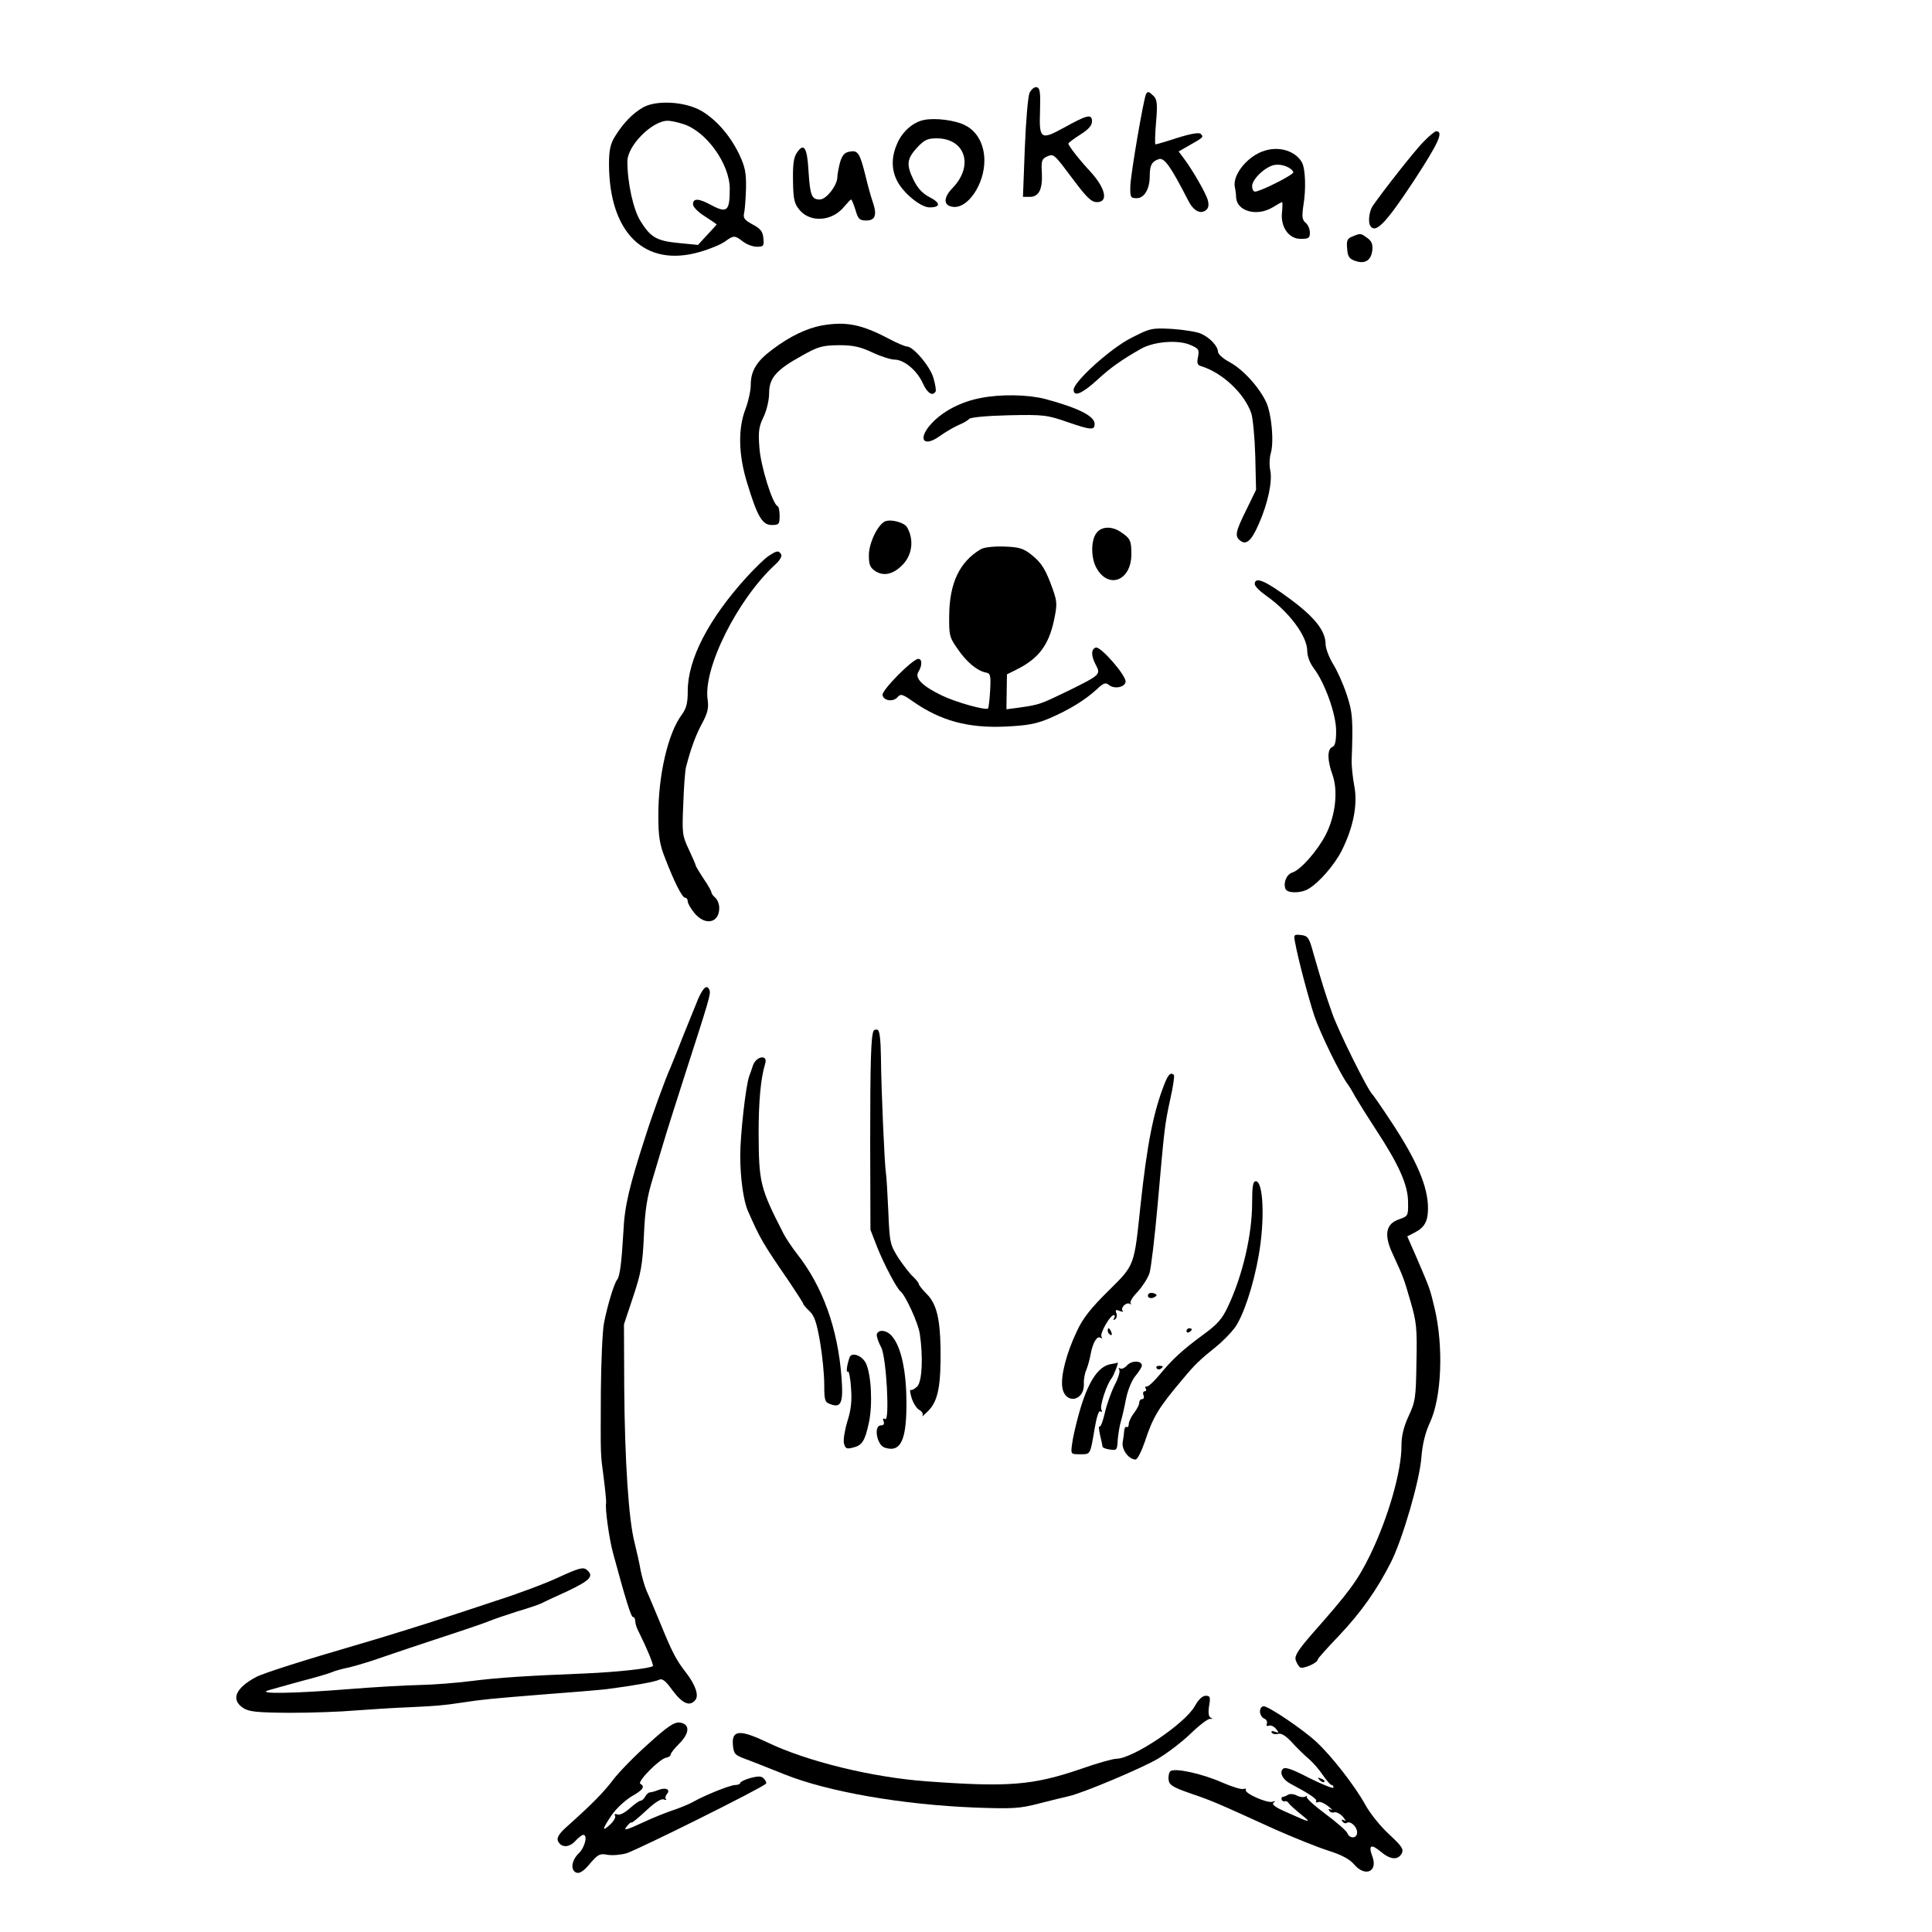
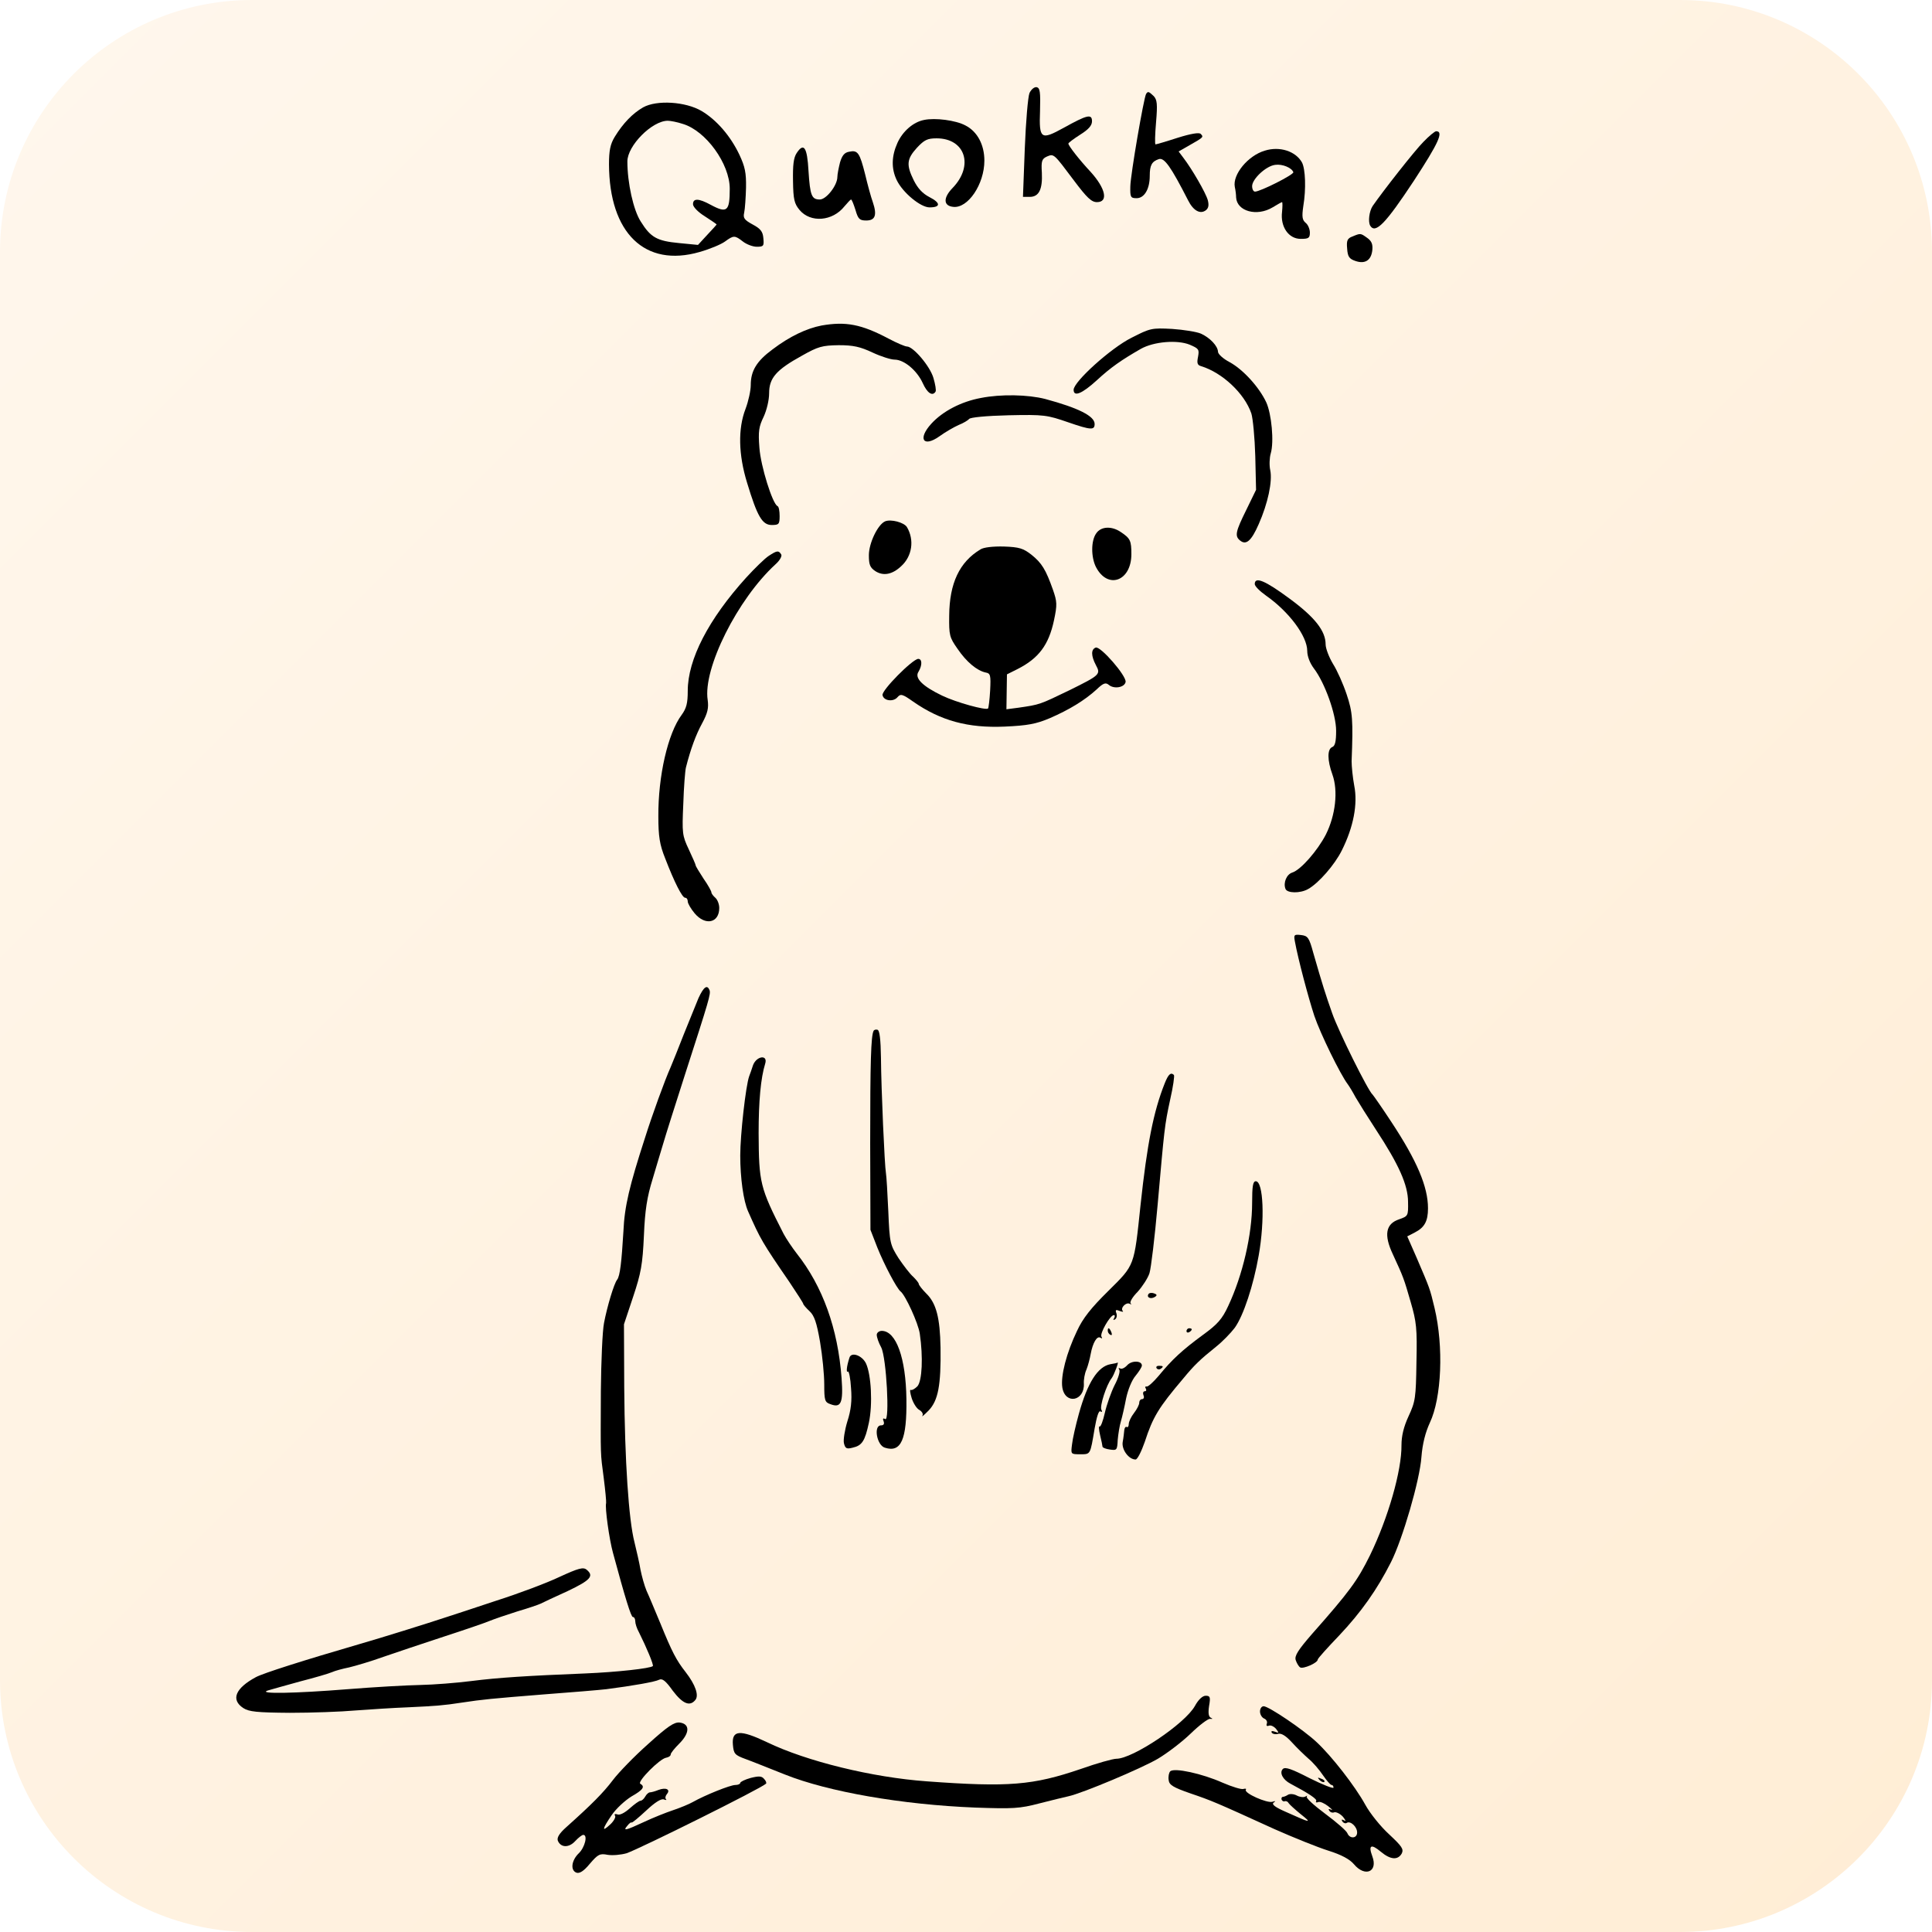
<svg xmlns="http://www.w3.org/2000/svg" version="1.0" width="736pt" height="736pt" viewBox="0 0 736 736" preserveAspectRatio="xMidYMid meet">
+   <defs>
+     <linearGradient id="quokka-bg" x1="0" y1="0" x2="1" y2="1">
+       <stop offset="0" stop-color="#fff7ed" />
+       <stop offset="1" stop-color="#ffedd5" />
+     </linearGradient>
+   </defs>
+   <rect x="0" y="0" width="736" height="736" rx="96" fill="url(#quokka-bg)" />
  <g transform="translate(0,736) scale(0.1,-0.1)" fill="#000000" stroke="none">
    <path d="M3922 7006 c-6 -14 -14 -109 -18 -211 l-7 -185 26 0 c35 0 49 29 46 92 -3 45 0 53 20 62 26 11 26 10 101 -90 51 -68 68 -84 89 -84 44 0 33 52 -24 115 -44 47 -85 100 -85 108 0 3 20 18 45 34 32 20 45 35 45 51 0 29 -18 25 -108 -25 -87 -48 -94 -43 -90 64 2 73 0 88 -13 91 -9 1 -20 -8 -27 -22z" />
    <path d="M4366 7002 c-9 -16 -59 -306 -60 -352 -1 -41 1 -45 24 -45 29 0 50 34 50 85 0 41 8 55 35 64 21 6 46 -30 111 -157 20 -40 47 -55 69 -37 9 8 11 19 6 38 -8 28 -60 118 -93 161 l-18 24 42 24 c53 30 54 31 42 43 -6 6 -37 1 -88 -15 -43 -14 -81 -25 -84 -25 -3 0 -2 38 2 84 6 70 4 86 -9 100 -19 18 -22 19 -29 8z" />
    <path d="M2450 6951 c-40 -23 -76 -60 -108 -112 -17 -28 -22 -52 -22 -105 1 -262 137 -394 345 -334 39 11 82 29 97 40 33 24 37 24 68 0 14 -11 38 -20 53 -20 26 0 28 3 25 33 -2 25 -11 36 -41 52 -31 17 -37 24 -32 45 3 14 6 57 7 95 1 57 -4 80 -25 125 -34 72 -87 133 -144 167 -61 36 -171 43 -223 14z m151 -63 c88 -26 179 -152 179 -247 0 -86 -10 -95 -73 -61 -46 25 -67 25 -67 2 0 -10 19 -30 45 -46 25 -16 45 -30 45 -31 0 -1 -16 -19 -36 -40 l-35 -38 -72 7 c-84 8 -108 21 -146 82 -28 43 -51 147 -51 229 0 60 94 155 154 155 10 0 36 -5 57 -12z" />
    <path d="M3520 6903 c-41 -8 -81 -43 -101 -87 -23 -51 -24 -98 -3 -142 23 -48 91 -104 125 -104 43 0 43 17 0 39 -27 14 -45 34 -60 64 -29 59 -27 81 12 124 28 30 40 36 75 36 109 0 143 -104 61 -189 -36 -37 -36 -68 2 -72 56 -7 119 86 119 176 0 61 -27 111 -72 134 -37 20 -116 30 -158 21z" />
    <path d="M5422 6819 c-32 -32 -153 -186 -193 -244 -13 -20 -18 -60 -9 -75 20 -32 59 9 166 171 94 144 115 189 85 189 -5 0 -27 -18 -49 -41z" />
    <path d="M3035 6777 c-12 -18 -15 -46 -14 -107 1 -70 5 -86 25 -110 42 -50 126 -43 171 14 12 14 23 26 25 26 3 0 10 -18 17 -40 10 -35 16 -40 41 -40 34 0 42 20 25 70 -7 19 -20 67 -29 105 -21 83 -28 94 -61 87 -18 -3 -27 -14 -35 -41 -5 -20 -10 -45 -10 -55 0 -32 -42 -86 -67 -86 -31 0 -37 15 -43 109 -5 91 -18 109 -45 68z" />
    <path d="M4818 6786 c-64 -19 -123 -91 -114 -138 3 -13 5 -31 5 -40 3 -53 79 -74 139 -38 18 11 34 20 36 20 2 0 2 -17 0 -37 -7 -57 25 -103 71 -103 30 0 35 3 35 24 0 13 -7 30 -16 37 -13 11 -15 23 -9 64 11 65 8 141 -5 166 -24 43 -85 63 -142 45z m109 -82 c3 -9 -126 -74 -146 -74 -6 0 -11 9 -11 21 0 27 53 77 88 81 27 4 63 -11 69 -28z" />
    <path d="M5152 6459 c-19 -7 -23 -15 -20 -46 2 -31 8 -39 31 -47 37 -13 61 2 65 42 2 22 -3 34 -20 46 -25 18 -25 18 -56 5z" />
    <path d="M3130 6120 c-57 -11 -121 -41 -187 -91 -61 -45 -83 -82 -83 -136 0 -21 -9 -62 -20 -91 -29 -75 -27 -174 6 -281 39 -129 58 -161 94 -161 27 0 30 3 30 34 0 19 -3 36 -8 38 -19 8 -64 152 -69 222 -5 63 -2 81 16 118 12 26 21 64 21 90 0 58 27 89 125 143 62 35 77 39 140 40 56 0 82 -6 129 -28 32 -15 70 -27 84 -27 36 0 85 -41 107 -89 17 -38 37 -52 49 -33 3 5 -1 28 -8 52 -13 45 -77 120 -101 120 -7 0 -38 13 -70 30 -104 55 -163 66 -255 50z" />
    <path d="M4310 6073 c-78 -39 -220 -167 -220 -198 0 -28 32 -15 88 36 54 50 95 78 168 120 50 28 139 35 186 16 35 -15 37 -18 32 -46 -5 -24 -3 -32 12 -36 81 -25 165 -104 191 -180 6 -19 13 -92 15 -163 l3 -128 -37 -76 c-41 -83 -45 -100 -24 -117 23 -19 43 -2 71 62 35 79 53 163 44 206 -4 18 -3 47 2 64 13 44 3 150 -17 194 -27 58 -88 125 -139 153 -25 13 -45 31 -45 40 -1 22 -30 53 -65 69 -16 7 -66 15 -110 18 -77 4 -83 3 -155 -34z" />
    <path d="M3737 5844 c-76 -14 -146 -51 -189 -98 -53 -58 -31 -92 31 -48 22 16 55 35 73 43 18 7 36 18 40 23 4 6 65 12 150 14 136 3 147 1 228 -27 87 -30 100 -30 100 -6 0 30 -62 61 -188 95 -66 17 -169 19 -245 4z" />
    <path d="M3372 5374 c-28 -12 -62 -83 -62 -129 0 -36 4 -47 25 -61 30 -19 64 -13 98 19 42 38 51 100 22 149 -11 18 -61 31 -83 22z" />
    <path d="M4176 5328 c-20 -28 -20 -90 -1 -128 45 -87 135 -54 135 49 0 51 -4 60 -40 84 -35 24 -76 22 -94 -5z" />
    <path d="M3735 5267 c-80 -48 -118 -129 -119 -252 -1 -75 1 -83 32 -127 34 -50 74 -83 107 -90 18 -3 20 -10 17 -68 -2 -36 -6 -67 -8 -69 -8 -8 -121 23 -175 49 -75 36 -106 67 -90 91 15 25 14 49 -1 49 -22 -1 -140 -120 -136 -138 4 -22 41 -27 57 -8 12 14 19 12 60 -17 105 -73 209 -101 348 -95 88 4 120 10 172 32 74 32 133 68 178 109 26 25 35 28 47 18 20 -17 60 -10 64 11 4 23 -96 138 -114 131 -18 -7 -18 -31 1 -67 19 -35 15 -38 -100 -95 -116 -56 -113 -55 -195 -67 l-46 -6 1 66 1 67 40 20 c81 41 119 92 139 185 13 61 12 72 -4 118 -27 76 -42 101 -82 133 -31 24 -46 29 -105 31 -41 1 -77 -3 -89 -11z" />
    <path d="M2928 5242 c-14 -9 -53 -47 -85 -82 -144 -159 -223 -312 -223 -432 0 -47 -5 -66 -23 -91 -53 -71 -90 -234 -89 -387 0 -76 5 -108 26 -160 35 -91 65 -150 76 -150 6 0 10 -6 10 -14 0 -8 12 -28 26 -45 41 -49 94 -37 94 20 0 15 -7 32 -15 39 -8 7 -15 16 -15 21 0 4 -13 28 -30 52 -16 25 -30 47 -30 51 0 3 -12 30 -26 60 -25 53 -26 62 -21 173 2 65 7 127 10 139 18 71 38 125 62 169 21 39 25 58 21 88 -19 120 114 385 258 517 17 15 26 32 22 38 -10 16 -16 15 -48 -6z" />
    <path d="M4780 5135 c0 -8 19 -27 43 -44 87 -61 157 -154 157 -211 0 -20 10 -46 25 -66 42 -55 85 -175 85 -238 0 -41 -4 -58 -15 -62 -19 -8 -19 -50 1 -105 22 -62 12 -154 -25 -228 -32 -62 -96 -135 -128 -145 -22 -7 -35 -39 -26 -62 6 -17 56 -18 86 -1 40 22 102 93 129 148 44 88 61 176 47 246 -6 32 -10 74 -10 93 6 157 4 187 -19 255 -13 39 -36 91 -52 116 -15 25 -28 59 -28 74 0 51 -40 103 -138 175 -92 68 -132 85 -132 55z" />
    <path d="M4933 3773 c12 -66 51 -213 74 -283 23 -68 99 -223 127 -260 6 -8 20 -31 30 -50 11 -19 46 -75 78 -124 86 -131 122 -210 122 -275 1 -53 0 -54 -34 -66 -51 -17 -59 -59 -24 -133 41 -89 42 -92 68 -182 22 -75 25 -101 22 -230 -2 -135 -4 -149 -30 -205 -19 -41 -27 -76 -27 -110 1 -98 -51 -278 -120 -420 -48 -97 -77 -137 -222 -301 -52 -60 -66 -82 -61 -98 4 -12 11 -24 17 -28 11 -7 67 17 67 30 0 4 37 45 82 92 83 88 144 174 197 279 44 87 110 313 116 401 4 50 15 93 32 130 45 95 53 290 18 437 -18 75 -17 72 -68 191 l-36 82 29 15 c37 19 50 43 50 92 0 82 -42 181 -139 328 -36 55 -69 102 -72 105 -16 12 -130 241 -154 310 -26 74 -36 105 -72 230 -16 59 -21 65 -47 68 -26 3 -28 1 -23 -25z" />
    <path d="M2661 3558 c-10 -24 -35 -86 -56 -138 -20 -52 -43 -108 -50 -125 -22 -49 -71 -184 -98 -270 -59 -182 -78 -261 -82 -355 -7 -117 -13 -171 -24 -185 -12 -15 -38 -102 -50 -165 -6 -30 -11 -147 -12 -260 -1 -259 -2 -231 11 -331 6 -47 10 -90 9 -95 -5 -17 12 -138 26 -189 47 -174 69 -245 76 -245 5 0 9 -7 9 -16 0 -9 6 -28 14 -42 29 -58 57 -125 53 -129 -10 -9 -137 -23 -257 -28 -223 -9 -333 -16 -435 -29 -55 -7 -143 -14 -195 -15 -52 -1 -176 -8 -275 -16 -200 -16 -346 -19 -305 -5 14 4 70 20 125 35 55 14 109 30 120 35 11 5 40 13 65 18 25 6 83 23 130 40 47 16 150 51 230 77 80 26 159 53 175 60 17 7 64 23 105 36 41 12 82 26 90 30 8 4 54 26 103 48 86 41 101 57 72 81 -13 11 -31 6 -103 -27 -48 -23 -157 -64 -242 -91 -85 -28 -168 -56 -185 -61 -75 -25 -258 -82 -335 -104 -213 -62 -367 -111 -395 -126 -78 -42 -97 -86 -48 -118 22 -14 51 -17 177 -18 83 0 196 4 251 9 55 4 145 10 200 12 106 5 134 7 205 18 79 12 111 15 310 31 107 8 215 17 240 20 101 13 186 28 201 36 12 6 25 -4 52 -42 38 -50 65 -61 86 -35 14 17 1 57 -37 106 -36 46 -52 77 -96 185 -21 50 -44 106 -53 125 -8 19 -18 55 -23 80 -4 25 -15 72 -23 105 -22 85 -37 310 -39 590 l-1 240 35 105 c30 90 36 123 41 233 4 97 12 147 33 215 14 48 33 110 41 137 8 28 45 145 82 260 93 288 99 308 94 323 -9 22 -22 13 -42 -30z" />
    <path d="M3328 3433 c-10 -19 -13 -117 -13 -428 l1 -330 26 -67 c26 -65 75 -158 89 -168 18 -14 67 -120 73 -161 13 -89 9 -179 -9 -200 -10 -10 -21 -16 -25 -14 -5 3 -3 -11 3 -31 6 -19 19 -40 29 -45 10 -6 16 -15 12 -22 -4 -7 7 3 24 20 36 38 47 96 45 239 -2 113 -16 169 -54 206 -16 16 -29 33 -29 37 0 4 -10 16 -21 27 -12 10 -37 43 -56 71 -32 51 -34 57 -39 179 -3 69 -7 134 -9 145 -5 27 -18 317 -19 441 -1 67 -5 103 -13 105 -6 2 -13 0 -15 -4z" />
    <path d="M2869 3303 c-5 -16 -12 -35 -15 -43 -13 -36 -34 -223 -34 -302 0 -85 12 -173 30 -213 47 -106 53 -117 158 -270 28 -42 52 -79 52 -82 0 -3 11 -16 24 -28 18 -17 27 -42 40 -117 9 -53 16 -125 16 -162 0 -60 2 -68 23 -75 41 -16 50 4 43 99 -14 189 -72 350 -171 475 -17 22 -40 56 -50 75 -90 176 -94 194 -95 383 0 122 8 210 25 265 11 35 -32 30 -46 -5z" />
    <path d="M4437 3233 c-43 -108 -67 -231 -92 -463 -25 -236 -21 -227 -123 -328 -65 -64 -97 -104 -119 -152 -40 -83 -63 -172 -56 -216 11 -66 85 -52 82 15 -1 14 3 39 10 54 6 15 13 42 16 59 8 43 24 70 37 62 7 -4 8 -3 4 4 -7 12 33 82 47 82 5 0 5 -5 1 -12 -4 -7 -3 -8 4 -4 6 4 8 14 5 23 -5 13 -2 15 12 9 11 -4 16 -4 12 0 -10 11 13 35 27 27 6 -3 8 -2 3 2 -4 5 8 25 27 44 18 20 39 52 45 71 6 19 20 136 31 260 26 293 26 300 48 402 11 48 17 90 14 93 -12 11 -21 3 -35 -32z" />
    <path d="M4770 2777 c0 -120 -36 -275 -91 -392 -23 -50 -41 -70 -96 -110 -79 -58 -117 -93 -168 -155 -21 -25 -42 -44 -47 -42 -5 1 -7 -2 -3 -8 3 -5 2 -10 -4 -10 -6 0 -8 -7 -5 -15 4 -8 1 -15 -5 -15 -6 0 -11 -6 -11 -14 0 -7 -9 -25 -20 -39 -11 -14 -20 -33 -20 -42 0 -9 -4 -14 -8 -11 -4 2 -8 -3 -9 -12 -1 -9 -3 -30 -6 -45 -5 -29 23 -67 49 -67 7 0 22 30 35 67 31 95 52 130 147 242 42 51 64 72 125 121 24 19 56 52 71 72 33 46 71 161 91 275 24 135 18 283 -11 283 -11 0 -14 -19 -14 -83z" />
    <path d="M4375 2430 c-8 -13 9 -20 24 -11 10 6 9 10 -3 14 -8 3 -18 2 -21 -3z" />
    <path d="M4220 2291 c0 -6 4 -13 10 -16 6 -3 7 1 4 9 -7 18 -14 21 -14 7z" />
    <path d="M4520 2289 c0 -5 5 -7 10 -4 6 3 10 8 10 11 0 2 -4 4 -10 4 -5 0 -10 -5 -10 -11z" />
    <path d="M3340 2275 c0 -9 7 -30 17 -48 20 -39 33 -285 15 -273 -8 5 -10 1 -6 -8 4 -11 0 -16 -10 -16 -29 0 -16 -76 15 -85 62 -20 84 31 82 185 -2 156 -39 260 -94 260 -10 0 -19 -7 -19 -15z" />
    <path d="M3236 2188 c-11 -34 -13 -58 -6 -53 4 3 10 -26 12 -63 4 -48 0 -84 -14 -127 -10 -33 -16 -71 -13 -83 5 -20 10 -23 33 -17 36 8 47 25 62 95 15 70 9 183 -11 226 -15 31 -56 45 -63 22z" />
    <path d="M4294 2159 c-9 -10 -21 -16 -27 -12 -6 3 -7 1 -3 -5 4 -6 -4 -33 -18 -59 -13 -26 -30 -74 -37 -105 -7 -31 -16 -55 -20 -52 -4 2 -3 -13 2 -34 5 -20 9 -40 9 -43 0 -4 13 -9 28 -11 27 -4 28 -2 30 37 2 22 7 54 12 70 5 17 14 56 20 88 7 33 22 70 36 86 13 16 24 33 24 39 0 19 -39 20 -56 1z" />
    <path d="M4230 2163 c-48 -9 -87 -70 -120 -189 -12 -43 -24 -96 -26 -116 -5 -38 -5 -38 31 -38 40 0 38 -3 55 98 8 46 16 70 22 65 7 -3 8 -1 4 6 -8 12 19 96 39 121 9 12 29 65 22 59 -1 -1 -13 -4 -27 -6z" />
    <path d="M4406 2148 c3 -5 10 -6 15 -3 13 9 11 12 -6 12 -8 0 -12 -4 -9 -9z" />
    <path d="M4552 861 c-38 -68 -237 -201 -299 -201 -13 0 -74 -17 -136 -39 -182 -62 -274 -70 -587 -47 -207 15 -457 76 -608 149 -103 49 -135 47 -130 -10 3 -34 7 -39 48 -54 25 -9 92 -36 150 -59 165 -66 447 -115 725 -126 144 -5 169 -4 245 16 47 12 96 24 110 27 52 11 278 106 341 143 37 22 93 65 125 96 33 32 66 57 74 56 10 -1 11 0 3 4 -9 4 -11 18 -7 45 6 34 4 39 -13 39 -12 0 -28 -15 -41 -39z" />
    <path d="M4800 840 c0 -11 7 -23 16 -27 8 -3 13 -12 10 -19 -3 -8 0 -11 8 -8 7 3 19 -3 27 -12 12 -16 12 -17 -4 -11 -11 4 -16 3 -12 -4 4 -5 15 -7 24 -4 12 3 29 -7 52 -32 19 -21 48 -49 64 -63 17 -14 41 -42 55 -63 14 -20 28 -37 33 -37 4 0 7 -4 7 -10 0 -5 -41 11 -91 36 -68 35 -93 44 -102 35 -14 -14 0 -41 29 -56 68 -36 103 -59 98 -66 -3 -5 1 -7 8 -4 7 3 24 -5 38 -16 14 -11 19 -17 11 -13 -9 4 -12 3 -7 -4 4 -6 12 -9 19 -6 7 2 22 -5 33 -17 10 -13 13 -19 5 -14 -10 5 -12 4 -7 -4 4 -6 12 -9 17 -5 14 8 39 -15 39 -37 0 -23 -28 -25 -37 -3 -3 9 -41 42 -84 74 -43 32 -75 61 -71 66 4 4 1 4 -5 0 -7 -4 -22 -2 -33 4 -11 6 -26 7 -33 3 -6 -4 -15 -8 -19 -8 -5 0 -7 -4 -6 -10 2 -5 7 -9 12 -7 5 2 12 -1 15 -7 3 -5 24 -24 46 -42 44 -35 40 -35 -53 7 -44 19 -59 30 -50 37 9 6 8 7 -5 3 -20 -6 -109 33 -101 46 3 4 -1 5 -9 3 -7 -3 -43 8 -80 24 -76 34 -184 58 -199 43 -5 -5 -8 -20 -6 -33 2 -19 17 -28 83 -51 82 -28 94 -33 320 -136 72 -32 164 -69 205 -82 51 -16 82 -33 98 -52 42 -50 92 -29 70 30 -16 43 -5 49 32 18 37 -31 65 -33 80 -7 8 17 1 27 -48 73 -32 29 -73 80 -91 113 -39 71 -128 185 -185 238 -51 48 -183 137 -202 137 -8 0 -14 -9 -14 -20z" />
    <path d="M2469 716 c-52 -46 -112 -108 -134 -137 -37 -49 -81 -93 -177 -179 -27 -24 -37 -40 -33 -52 11 -27 42 -28 66 -2 12 13 26 24 31 24 18 0 6 -48 -17 -70 -28 -27 -33 -65 -9 -74 12 -4 28 6 51 34 31 36 38 40 68 34 19 -3 51 0 72 6 52 18 513 247 531 265 3 2 0 11 -7 18 -9 11 -19 12 -51 4 -22 -6 -40 -15 -40 -19 0 -4 -8 -8 -19 -8 -19 0 -114 -38 -162 -65 -14 -8 -48 -22 -75 -31 -27 -9 -77 -29 -111 -45 -71 -33 -81 -35 -63 -14 7 9 14 14 16 12 2 -2 27 19 55 45 34 32 58 47 68 43 8 -3 12 -3 8 1 -4 4 -2 13 4 20 14 17 -4 26 -33 15 -12 -5 -27 -9 -32 -9 -5 0 -13 -7 -18 -16 -5 -9 -13 -16 -18 -16 -5 0 -23 -13 -41 -29 -19 -17 -38 -27 -47 -23 -9 3 -13 1 -9 -5 4 -5 -5 -21 -18 -33 -34 -32 -31 -18 5 35 17 25 51 56 75 71 46 26 53 38 34 49 -12 8 75 96 99 99 10 2 17 7 17 12 0 6 15 24 33 42 40 40 41 75 1 80 -21 2 -46 -15 -120 -82z" />
    <path d="M5027 579 c7 -7 15 -10 18 -7 3 3 -2 9 -12 12 -14 6 -15 5 -6 -5z" />
  </g>
</svg>
